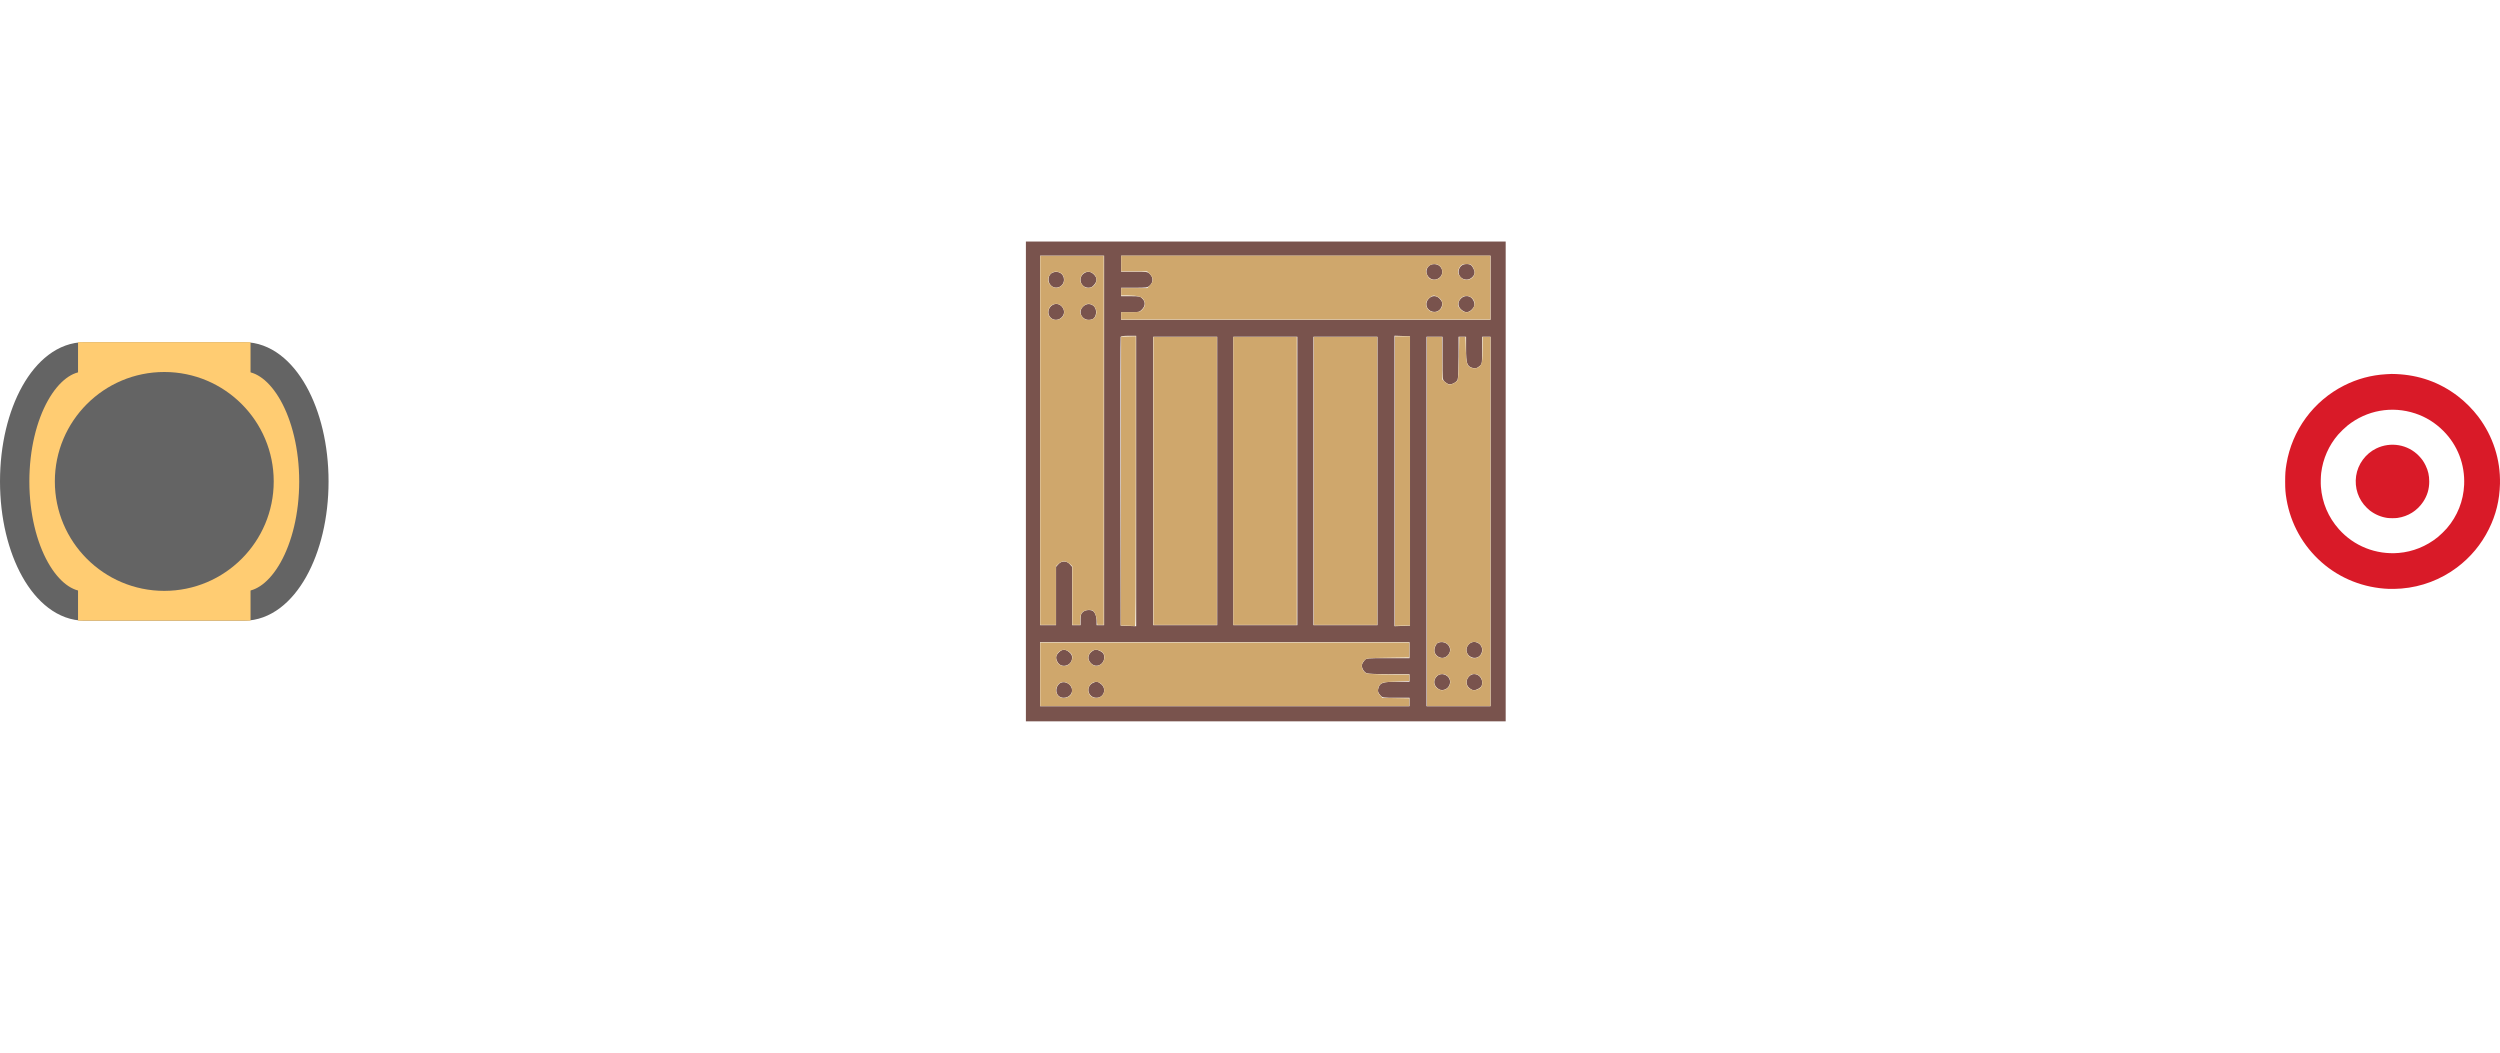
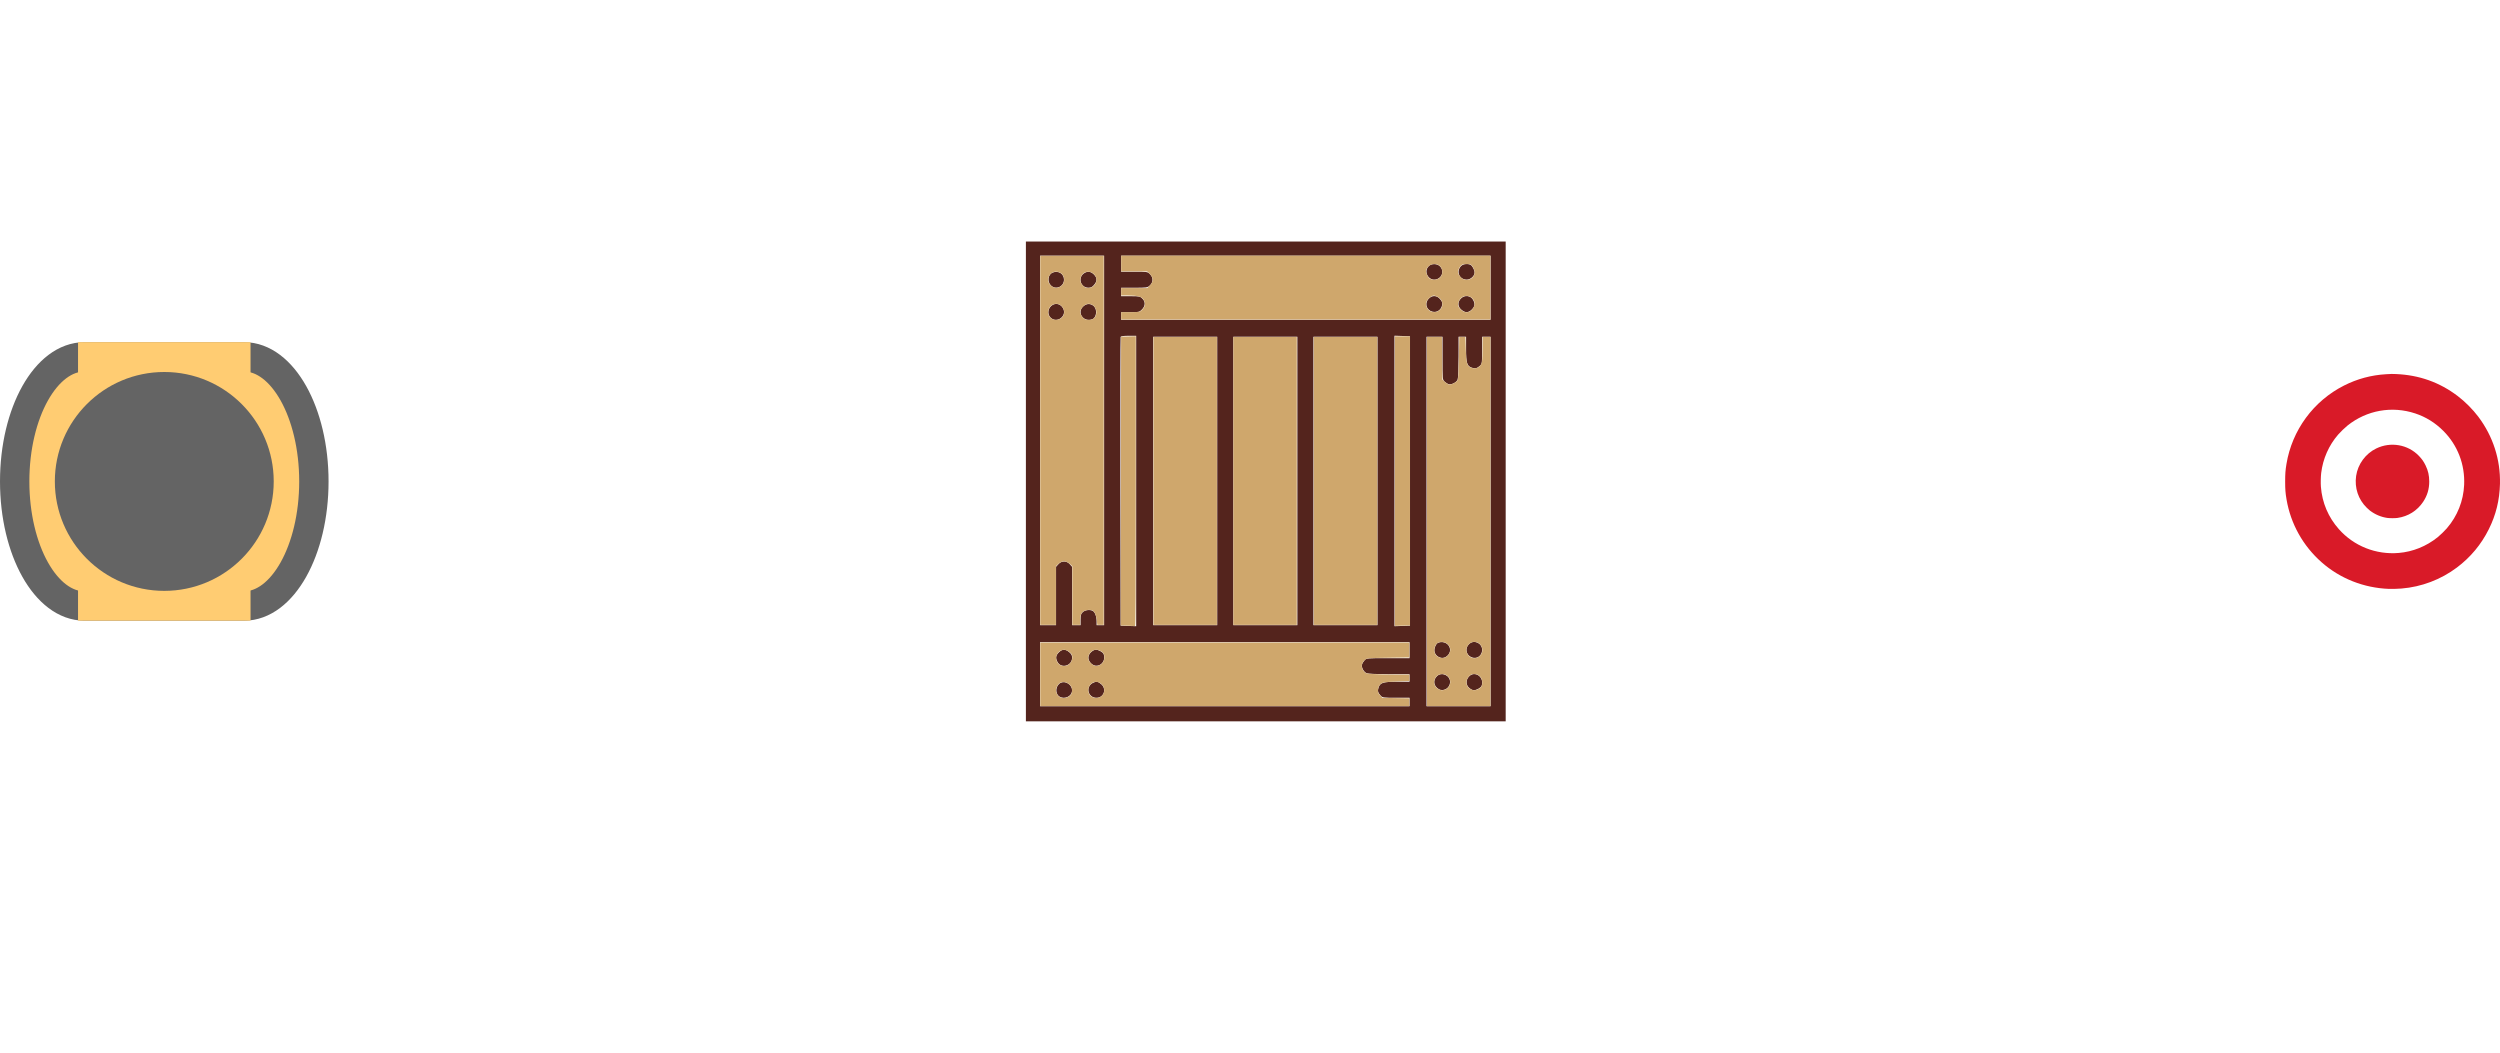
<svg xmlns="http://www.w3.org/2000/svg" xmlns:xlink="http://www.w3.org/1999/xlink" width="340.616mm" height="143.431mm" viewBox="0 0 1206.906 508.22" id="svg2" version="1.1">
  <defs id="defs4">
    <linearGradient id="linearGradient8324">
      <stop style="stop-color:#195eaf;stop-opacity:1;" offset="0" id="stop8326" />
      <stop style="stop-color:#195eaf;stop-opacity:0;" offset="1" id="stop8328" />
    </linearGradient>
    <linearGradient xlink:href="#linearGradient8324" id="linearGradient8330" x1="84.873" y1="592.25" x2="1402.669" y2="592.25" gradientUnits="userSpaceOnUse" gradientTransform="translate(-4.04061,-539.1169)" />
    <linearGradient xlink:href="#linearGradient8324" id="linearGradient18275" gradientUnits="userSpaceOnUse" x1="84.873" y1="592.25" x2="1402.669" y2="592.25" gradientTransform="translate(14.14214,577.8072)" />
  </defs>
  <g id="layer1" transform="translate(-39.73702,-222.8384)">
+     <g transform="translate(-2.9345625e-6,1.1993413e-5)" id="g8126">
+       <g id="g8130-3" transform="matrix(0.02363536,0,0,-0.02363536,532.6364,457.3824)" style="fill:#54241d;fill-opacity:1">
+         <path id="path8132-6" d="m 100,90 0,-4900 4900,0 4900,0 0,4900 0,4900 -4900,0 -4900,0 0,-4900 z m 1598,837.5 0,-3773.7 -77,0 -77,0 0,86.6 c 0,98.2 -38.5,190.6 -86.6,209.9 -65.5,25 -152.1,11.5 -196.4,-30.8 -36.6,-34.6 -44.3,-61.6 -44.3,-154 l 0,-111.7 -86.6,0 -86.6,0 0,594.9 0,596.9 -46.2,52 c -63.5,75.1 -171.4,75.1 -234.9,0 l -46.2,-52 0,-596.9 0,-594.9 -163.7,0 -163.7,0 0,3773.7 0,3773.7 654.6,0 654.6,0 0,-3773.7 z m 7893.9,3119.1 0,-654.6 -3773.6,0 -3773.7,0 0,77 0,77 184.8,0 c 177.1,0 186.8,1.9 240.7,55.8 71.2,73.2 75.1,157.9 7.7,223.3 -42.4,44.3 -59.7,48.1 -240.7,48.1 l -192.5,0 0,86.6 0,86.6 267.6,0 c 252.2,0 271.5,1.9 317.7,44.3 73.2,65.5 75.1,163.7 1.9,234.9 -44.3,46.2 -55.8,48.1 -317.7,48.1 l -269.5,0 0,163.7 0,163.7 3773.7,0 3773.7,0 0,-654.5 z m -7239.2,-3947 0,-2967 -157.9,5.8 -159.8,5.8 -5.8,2936.2 c -1.9,1615.4 0,2947.7 5.8,2961.2 5.8,15.4 57.8,23.1 163.7,23.1 l 154,0 0,-2965.1 z m 5593.1,0 0,-2955.4 -157.9,-5.8 -159.8,-5.8 0,2967 0,2967 159.8,-5.8 157.9,-5.8 0,-2955.4 z m -3937.4,0 0,-2945.8 -654.6,0 -654.6,0 0,2945.8 0,2945.8 654.6,0 654.6,0 0,-2945.8 z m 1636.6,0 0,-2945.8 -654.6,0 -654.6,0 0,2945.8 0,2945.8 654.6,0 654.6,0 0,-2945.8 z m 1636.5,0 0,-2945.8 -654.6,0 -654.6,0 0,2945.8 0,2945.8 654.6,0 654.6,0 0,-2945.8 z M 8610,2606.4 c 0,-431.3 0,-440.9 44.3,-479.4 23.1,-21.2 57.8,-44.3 77,-50.1 53.9,-19.3 165.6,36.6 186.8,92.4 11.5,28.9 19.2,236.8 19.2,464 l 0,412 77,0 77,0 0,-250.3 c 0,-284.9 19.2,-348.5 115.5,-381.2 67.4,-25 107.8,-15.4 169.4,40.4 40.4,36.6 42.4,53.9 42.4,315.8 l 0,275.3 86.6,0 86.6,0 0,-3773.6 0,-3773.7 -654.6,0 -654.6,0 0,3773.7 0,3773.7 163.7,0 163.7,0 0,-439 z m -673.8,-5962.8 0,-163.6 -439,0 c -431.3,0 -440.9,0 -479.4,-42.4 -21.2,-25 -46.2,-63.5 -52,-86.6 -17.3,-57.8 36.6,-155.9 96.3,-179.1 27,-11.5 234.9,-19.2 462.1,-19.2 l 412,0 0,-77 0,-77 -250.3,0 c -285,0 -348.5,-19.2 -381.2,-115.5 -25,-67.4 -15.4,-107.8 40.4,-167.5 36.6,-42.4 53.9,-44.3 315.8,-44.3 l 275.3,0 0,-86.6 0,-86.6 -3773.7,0 -3773.7,0 0,654.6 0,654.6 3773.7,0 3773.7,0 0,-163.8 z" style="fill:#54241d;fill-opacity:1" />
+         <path id="path8134-7" d="m 644.9,4354.6 c -92.4,-36.6 -111.7,-182.9 -34.7,-259.9 98.2,-100.1 267.6,-27 267.6,115.5 0,121.3 -113.6,192.6 -232.9,144.4 z" style="fill:#54241d;fill-opacity:1" />
+         <path id="path8136-5" d="m 1303.3,4350.8 c -150.2,-80.9 -94.3,-304.2 75.1,-304.2 50.1,0 77,13.5 115.5,59.7 65.5,77 63.5,142.5 -5.8,211.8 -59.6,57.7 -119.3,69.3 -184.8,32.7 z" style="fill:#54241d;fill-opacity:1" />
+         <path id="path8138-3" d="m 648.7,3696.2 c -98.2,-52 -119.4,-188.7 -42.4,-261.8 129,-121.3 335,32.7 254.2,188.7 -44.3,84.6 -134.8,115.4 -211.8,73.1 z" style="fill:#54241d;fill-opacity:1" />
+         <path id="path8140-5" d="m 1278.3,3671.1 c -148.3,-125.2 -5.8,-336.9 179.1,-267.6 84.7,32.7 104,198.3 30.8,265.7 -63.6,57.8 -142.5,57.8 -209.9,1.9 z" style="fill:#54241d;fill-opacity:1" />
+         <path id="path8142-6" d="m 8325.1,4483.6 c -121.3,-129 32.7,-335 188.7,-254.1 154,78.9 100.1,298.4 -73.2,298.4 -52,0 -86.6,-13.5 -115.5,-44.3 z" style="fill:#54241d;fill-opacity:1" />
+         <path id="path8144-2" d="m 8977.8,4477.9 c -90.5,-113.6 -17.3,-265.7 127.1,-265.7 77,0 159.8,75.1 159.8,144.4 0,53.9 -50,144.4 -86.6,159.8 -75.2,28.8 -159.9,11.5 -200.3,-38.5 z" style="fill:#54241d;fill-opacity:1" />
+         <path id="path8146-9" d="m 8330.8,3825.2 c -78.9,-77 -63.5,-202.2 32.7,-252.2 104,-53.9 213.7,1.9 238.7,119.4 7.7,46.2 0,71.2 -40.4,119.4 -65.4,78.8 -161.7,84.6 -231,13.4 z" style="fill:#54241d;fill-opacity:1" />
+         <path id="path8148-1" d="m 8985.5,3825.2 c -71.2,-69.3 -65.5,-165.6 11.5,-229.1 77,-65.5 142.5,-63.5 211.8,5.8 61.6,63.5 69.3,111.7 27,192.5 -48.2,94.3 -173.3,109.7 -250.3,30.8 z" style="fill:#54241d;fill-opacity:1" />
+         <path id="path8150-2" d="m 8517.6,-3206.2 c -42.4,-17.3 -84.7,-121.3 -71.2,-179.1 15.4,-67.4 63.5,-111.7 136.7,-127.1 84.7,-17.3 181,67.4 181,157.9 -0.1,119.4 -127.1,196.4 -246.5,148.3 z" style="fill:#54241d;fill-opacity:1" />
+         <path id="path8152-7" d="m 9153,-3231.2 c -86.6,-80.9 -65.5,-215.6 40.4,-265.7 109.7,-53.9 225.3,23.1 225.3,146.3 0,138.6 -165.6,213.7 -265.7,119.4 z" style="fill:#54241d;fill-opacity:1" />
+         <path id="path8154-0" d="m 8498.3,-3885.8 c -88.6,-82.8 -71.2,-206 36.6,-267.6 98.2,-55.8 229.1,27 229.1,146.3 0,134.7 -167.5,211.8 -265.7,121.3 z" style="fill:#54241d;fill-opacity:1" />
+         <path id="path8156-9" d="m 9149.1,-3895.5 c -65.5,-71.2 -63.5,-173.3 7.7,-233 28.9,-25 69.3,-46.2 90.5,-46.2 53.9,0 144.4,50 159.8,86.6 65.5,175.3 -134.8,323.6 -258,192.6 z" style="fill:#54241d;fill-opacity:1" />
+         <path id="path8158-3" d="m 771.9,-3402.6 c -61.6,-63.5 -69.3,-111.7 -27,-192.5 73.2,-144.4 298.4,-82.8 298.4,82.8 0,50.1 -13.5,77 -59.7,115.5 -76.9,65.5 -142.3,63.5 -211.7,-5.8 z" style="fill:#54241d;fill-opacity:1" />
+         <path id="path8160-6" d="m 1440,-3389.1 c -77,-67.4 -82.8,-150.2 -21.2,-223.3 125.1,-148.3 336.9,-5.8 267.6,179.1 -15.4,36.6 -105.9,86.6 -159.8,86.6 -21.1,0 -59.6,-19.3 -86.6,-42.4 z" style="fill:#54241d;fill-opacity:1" />
+         <path id="path8162-0" d="m 818.1,-4020.6 c -107.8,-44.3 -130.9,-213.7 -38.5,-279.2 104,-73.2 263.8,0 263.8,123.2 0,109.8 -127.1,196.4 -225.3,156 z" style="fill:#54241d;fill-opacity:1" />
+         <path id="path8164-6" d="m 1467,-4026.4 c -154,-79 -98.2,-302.3 75.1,-302.3 150.2,0 211.8,179.1 96.3,277.3 -65.5,55.8 -100.2,61.6 -171.4,25 z" style="fill:#54241d;fill-opacity:1" />
+       </g>
+       <path id="path8189-2" d="m 580.993,375.318 0,-1.787 4.488,0 c 4.149,0 4.57,-0.082 5.566,-1.078 1.477,-1.477 1.781,-3.008 0.927,-4.661 -0.884,-1.709 -2.806,-2.297 -7.519,-2.3 l -3.462,-0.002 0,-1.787 0,-1.787 6.289,0 6.289,0 1.306,-1.306 c 1.756,-1.756 1.756,-3.674 0,-5.43 l -1.306,-1.306 -6.289,0 -6.289,0 0,-3.798 0,-3.798 89.131,0 89.131,0 0,15.414 0,15.414 -89.131,0 -89.131,0 0,-1.787 z m 153.847,-2.883 c 2.002,-1.856 1.485,-4.964 -1.043,-6.271 -1.834,-0.949 -2.475,-0.854 -4.112,0.609 -1.135,1.014 -1.437,1.636 -1.437,2.962 0,3.359 4.078,5.03 6.592,2.701 z m 15.662,-0.279 c 1.383,-1.644 1.481,-3.453 0.27,-4.993 -1.749,-2.224 -5.211,-1.904 -6.506,0.6 -0.965,1.866 -0.797,3.008 0.657,4.461 1.832,1.832 4.003,1.805 5.579,-0.069 z m -15.577,-15.359 c 0.757,-0.757 1.097,-1.593 1.097,-2.701 0,-4.479 -6.23,-5.267 -7.747,-0.98 -0.369,1.042 0.724,3.654 1.786,4.272 1.477,0.859 3.684,0.591 4.865,-0.591 z m 15.637,0 c 1.336,-1.336 1.408,-3.078 0.208,-5.046 -0.757,-1.242 -1.139,-1.452 -2.642,-1.452 -2.381,0 -3.089,0.334 -3.857,1.819 -0.933,1.804 -0.815,2.835 0.503,4.401 1.522,1.809 4.132,1.934 5.789,0.278 z" style="opacity:1;fill:#cfa76c;fill-opacity:1;stroke:none;stroke-width:15.945;stroke-linecap:butt;stroke-linejoin:round;stroke-miterlimit:4;stroke-dasharray:none;stroke-dashoffset:0;stroke-opacity:1" />
+       <path id="path8191-6" d="m 728.639,474.598 0,-89.088 3.604,0 3.604,0 0.108,10.292 0.108,10.292 1.169,1.071 c 0.643,0.589 1.531,1.162 1.973,1.273 1.115,0.28 3.687,-1.034 4.219,-2.155 0.297,-0.626 0.465,-3.643 0.603,-10.82 l 0.191,-9.953 1.482,0 1.482,0 0.173,5.765 c 0.201,6.683 0.559,8.082 2.284,8.9 1.607,0.763 3.026,0.635 4.244,-0.382 1.349,-1.126 1.563,-2.361 1.588,-9.15 l 0.019,-5.134 1.895,0 1.895,0 0,89.088 0,89.088 -15.322,0 -15.322,0 0,-89.088 z m 9.016,81.005 c 2.766,-1.312 2.995,-5.175 0.401,-6.757 -2.715,-1.655 -5.942,0.173 -5.942,3.366 0,1.423 0.622,2.438 2.011,3.286 1.207,0.736 2.142,0.763 3.53,0.105 z m 15.398,0.071 c 1.638,-0.693 2.283,-1.641 2.259,-3.318 -0.036,-2.504 -1.663,-4.15 -4.101,-4.15 -0.885,0 -1.397,0.244 -2.202,1.049 -1.97,1.97 -1.714,4.834 0.555,6.218 1.212,0.739 2.097,0.79 3.489,0.201 z M 738.489,539.464 c 1.308,-1.253 1.712,-2.832 1.099,-4.298 -0.935,-2.237 -4.197,-3.211 -6.002,-1.791 -1.643,1.292 -1.886,4.558 -0.44,5.916 1.654,1.554 3.828,1.624 5.343,0.173 z m 15.14,0.437 c 3.163,-2.128 1.676,-7.176 -2.115,-7.176 -1.144,0 -1.61,0.191 -2.534,1.038 -3.521,3.227 0.698,8.797 4.649,6.138 z" style="opacity:1;fill:#cfa76c;fill-opacity:1;stroke:none;stroke-width:15.945;stroke-linecap:butt;stroke-linejoin:round;stroke-miterlimit:4;stroke-dasharray:none;stroke-dashoffset:0;stroke-opacity:1" />
+       <path id="path8193-1" d="m 541.934,435.425 0,-89.088 15.322,0 15.322,0 0,89.088 0,89.088 -1.554,0 -1.554,0 -0.223,-2.132 c -0.245,-2.337 -1.069,-4.299 -2.019,-4.807 -0.912,-0.488 -2.782,-0.395 -4.039,0.202 -1.421,0.674 -1.983,2 -1.983,4.674 l 0,2.064 -1.895,0 -1.895,0 0,-14.157 0,-14.157 -0.869,-0.81 c -2.085,-1.944 -3.898,-2.063 -5.765,-0.377 l -1.265,1.142 0,14.179 0,14.179 -3.791,0 -3.791,0 0,-89.088 z m 9.733,-58.768 c 1.436,-0.876 2.13,-2.586 1.671,-4.119 -0.732,-2.442 -2.987,-3.628 -5.168,-2.717 -1.322,0.552 -2.084,1.585 -2.342,3.172 -0.526,3.242 2.952,5.424 5.839,3.664 z m 15.948,0.004 c 2.408,-1.894 1.6,-6.097 -1.342,-6.978 -1.036,-0.31 -1.395,-0.277 -2.427,0.229 -1.408,0.69 -2.641,2.369 -2.641,3.595 0,1.06 1.18,2.86 2.221,3.387 1.212,0.613 3.259,0.499 4.19,-0.233 z m -15.856,-15.566 c 2.656,-1.787 2.151,-5.878 -0.848,-6.868 -4.375,-1.444 -7.14,4.295 -3.313,6.875 1.354,0.912 2.798,0.91 4.16,-0.006 z m 15.569,0.063 c 1.689,-1.329 2.218,-3.396 1.273,-4.978 -1.836,-3.076 -5.912,-2.813 -7.051,0.456 -0.572,1.64 -0.276,2.788 1.063,4.127 0.882,0.882 1.288,1.055 2.466,1.055 0.952,0 1.683,-0.214 2.249,-0.66 z" style="opacity:1;fill:#cfa76c;fill-opacity:1;stroke:none;stroke-width:15.945;stroke-linecap:butt;stroke-linejoin:round;stroke-miterlimit:4;stroke-dasharray:none;stroke-dashoffset:0;stroke-opacity:1" />
+       <path id="path8195-8" d="m 584.029,524.908 -3.239,-0.102 0.08,-69.727 0.08,-69.727 3.554,-0.089 3.554,-0.089 0,69.985 c 0,55.813 -0.08,69.972 -0.395,69.919 -0.217,-0.037 -1.852,-0.113 -3.634,-0.169 z" style="opacity:1;fill:#cfa76c;fill-opacity:1;stroke:none;stroke-width:15.945;stroke-linecap:butt;stroke-linejoin:round;stroke-miterlimit:4;stroke-dasharray:none;stroke-dashoffset:0;stroke-opacity:1" />
+       <path id="path8197-7" d="m 596.587,455.011 0,-69.501 15.322,0 15.322,0 0,69.501 0,69.501 -15.322,0 -15.322,0 0,-69.501 z" style="opacity:1;fill:#cfa76c;fill-opacity:1;stroke:none;stroke-width:15.945;stroke-linecap:butt;stroke-linejoin:round;stroke-miterlimit:4;stroke-dasharray:none;stroke-dashoffset:0;stroke-opacity:1" />
+       <path id="path8199-9" d="m 635.128,455.011 0,-69.501 15.322,0 15.322,0 0,69.501 0,69.501 -15.322,0 -15.322,0 0,-69.501 z" style="opacity:1;fill:#cfa76c;fill-opacity:1;stroke:none;stroke-width:15.945;stroke-linecap:butt;stroke-linejoin:round;stroke-miterlimit:4;stroke-dasharray:none;stroke-dashoffset:0;stroke-opacity:1" />
+       <path id="path8201-2" d="m 673.986,455.011 0,-69.501 15.322,0 15.322,0 0,69.501 0,69.501 -15.322,0 -15.322,0 0,-69.501 z" style="opacity:1;fill:#cfa76c;fill-opacity:1;stroke:none;stroke-width:15.945;stroke-linecap:butt;stroke-linejoin:round;stroke-miterlimit:4;stroke-dasharray:none;stroke-dashoffset:0;stroke-opacity:1" />
+       <path id="path8203-0" d="m 713.159,455.09 6.1e-4,-69.896 3.633,0 3.633,0 0,69.798 0,69.798 -3.634,0.098 -3.634,0.098 6.3e-4,-69.896 z" style="opacity:1;fill:#cfa76c;fill-opacity:1;stroke:none;stroke-width:15.945;stroke-linecap:butt;stroke-linejoin:round;stroke-miterlimit:4;stroke-dasharray:none;stroke-dashoffset:0;stroke-opacity:1" />
+       <path id="path8205-2" d="m 541.934,548.364 0,-15.322 89.088,0 89.088,0 0,3.589 0,3.589 -10.127,0.154 c -9.513,0.145 -10.179,0.192 -10.978,0.788 -2.154,1.605 -2.44,3.928 -0.722,5.851 0.855,0.957 0.998,0.998 4.327,1.23 1.893,0.132 6.605,0.249 10.472,0.26 l 7.029,0.02 0,1.531 0,1.531 -5.607,0.217 c -3.084,0.12 -6.114,0.353 -6.734,0.519 -1.647,0.441 -2.571,1.58 -2.739,3.379 -0.128,1.369 -0.038,1.63 0.957,2.775 l 1.098,1.264 6.512,0.111 6.512,0.111 0,1.863 0,1.863 -89.088,0 -89.088,0 0,-15.322 z m 13.042,11.101 c 1.643,-0.695 2.28,-1.638 2.28,-3.373 0,-1.249 -0.164,-1.697 -0.906,-2.471 -2.321,-2.422 -5.378,-1.95 -6.497,1.004 -0.462,1.218 -0.423,1.992 0.159,3.22 0.843,1.776 2.962,2.468 4.963,1.621 z m 16.727,-0.76 c 1.832,-1.832 1.369,-4.779 -0.969,-6.154 -3.469,-2.042 -7.177,2.25 -4.92,5.695 1.203,1.836 4.273,2.075 5.889,0.459 z m -16.471,-14.778 c 1.889,-0.977 2.799,-3.86 1.708,-5.417 -0.691,-0.987 -2.465,-1.992 -3.513,-1.991 -2.209,0.002 -4.19,2.363 -3.787,4.512 0.521,2.778 3.168,4.148 5.592,2.895 z m 15.295,0.034 c 1.378,-0.576 2.363,-2.167 2.365,-3.819 10e-4,-1.542 -0.57,-2.426 -2.01,-3.109 -1.764,-0.837 -3.147,-0.673 -4.416,0.524 -2.062,1.945 -1.765,4.469 0.725,6.147 1.233,0.831 1.848,0.878 3.336,0.257 z" style="opacity:1;fill:#cfa76c;fill-opacity:1;stroke:none;stroke-width:15.945;stroke-linecap:butt;stroke-linejoin:round;stroke-miterlimit:4;stroke-dasharray:none;stroke-dashoffset:0;stroke-opacity:1" />
+     </g>
    <path style="fill:none;fill-rule:evenodd;stroke:url(#linearGradient18275);stroke-width:21.26;stroke-linecap:round;stroke-linejoin:miter;stroke-miterlimit:4;stroke-dasharray:42.52, 42.52;stroke-dashoffset:0;stroke-opacity:1" d="m 132.451,1036.192 c 0,0 -83.838,1.653 66,0 149.838,-1.653 160.127,206 456.857,206 296.73,0 406.857,-208.571 508.286,-208.571" id="path8283" />
-     <g id="g8250" transform="matrix(1.264757,0,0,1.264757,-111.9364,-146.0837)">
-       <g transform="matrix(0.9890888,0,0,0.9890888,71.5238,84.11912)" id="g8207">
-         <g id="g8128" transform="matrix(0.1889383,0,0,0.1889383,442.9511,301.1871)" style="fill:#54241d;fill-opacity:0.784">
-           <g id="g8130" transform="matrix(0.1,0,0,-0.1,0,509)" style="fill:#54241d;fill-opacity:0.784">
-             <path id="path8132" d="m 100,90 0,-4900 4900,0 4900,0 0,4900 0,4900 -4900,0 -4900,0 0,-4900 z m 1598,837.5 0,-3773.7 -77,0 -77,0 0,86.6 c 0,98.2 -38.5,190.6 -86.6,209.9 -65.5,25 -152.1,11.5 -196.4,-30.8 -36.6,-34.6 -44.3,-61.6 -44.3,-154 l 0,-111.7 -86.6,0 -86.6,0 0,594.9 0,596.9 -46.2,52 c -63.5,75.1 -171.4,75.1 -234.9,0 l -46.2,-52 0,-596.9 0,-594.9 -163.7,0 -163.7,0 0,3773.7 0,3773.7 654.6,0 654.6,0 0,-3773.7 z m 7893.9,3119.1 0,-654.6 -3773.6,0 -3773.7,0 0,77 0,77 184.8,0 c 177.1,0 186.8,1.9 240.7,55.8 71.2,73.2 75.1,157.9 7.7,223.3 -42.4,44.3 -59.7,48.1 -240.7,48.1 l -192.5,0 0,86.6 0,86.6 267.6,0 c 252.2,0 271.5,1.9 317.7,44.3 73.2,65.5 75.1,163.7 1.9,234.9 -44.3,46.2 -55.8,48.1 -317.7,48.1 l -269.5,0 0,163.7 0,163.7 3773.7,0 3773.7,0 0,-654.5 z m -7239.2,-3947 0,-2967 -157.9,5.8 -159.8,5.8 -5.8,2936.2 c -1.9,1615.4 0,2947.7 5.8,2961.2 5.8,15.4 57.8,23.1 163.7,23.1 l 154,0 0,-2965.1 z m 5593.1,0 0,-2955.4 -157.9,-5.8 -159.8,-5.8 0,2967 0,2967 159.8,-5.8 157.9,-5.8 0,-2955.4 z m -3937.4,0 0,-2945.8 -654.6,0 -654.6,0 0,2945.8 0,2945.8 654.6,0 654.6,0 0,-2945.8 z m 1636.6,0 0,-2945.8 -654.6,0 -654.6,0 0,2945.8 0,2945.8 654.6,0 654.6,0 0,-2945.8 z m 1636.5,0 0,-2945.8 -654.6,0 -654.6,0 0,2945.8 0,2945.8 654.6,0 654.6,0 0,-2945.8 z M 8610,2606.4 c 0,-431.3 0,-440.9 44.3,-479.4 23.1,-21.2 57.8,-44.3 77,-50.1 53.9,-19.3 165.6,36.6 186.8,92.4 11.5,28.9 19.2,236.8 19.2,464 l 0,412 77,0 77,0 0,-250.3 c 0,-284.9 19.2,-348.5 115.5,-381.2 67.4,-25 107.8,-15.4 169.4,40.4 40.4,36.6 42.4,53.9 42.4,315.8 l 0,275.3 86.6,0 86.6,0 0,-3773.6 0,-3773.7 -654.6,0 -654.6,0 0,3773.7 0,3773.7 163.7,0 163.7,0 0,-439 z m -673.8,-5962.8 0,-163.6 -439,0 c -431.3,0 -440.9,0 -479.4,-42.4 -21.2,-25 -46.2,-63.5 -52,-86.6 -17.3,-57.8 36.6,-155.9 96.3,-179.1 27,-11.5 234.9,-19.2 462.1,-19.2 l 412,0 0,-77 0,-77 -250.3,0 c -285,0 -348.5,-19.2 -381.2,-115.5 -25,-67.4 -15.4,-107.8 40.4,-167.5 36.6,-42.4 53.9,-44.3 315.8,-44.3 l 275.3,0 0,-86.6 0,-86.6 -3773.7,0 -3773.7,0 0,654.6 0,654.6 3773.7,0 3773.7,0 0,-163.8 z" style="fill:#54241d;fill-opacity:0.784" />
-             <path id="path8134" d="m 644.9,4354.6 c -92.4,-36.6 -111.7,-182.9 -34.7,-259.9 98.2,-100.1 267.6,-27 267.6,115.5 0,121.3 -113.6,192.6 -232.9,144.4 z" style="fill:#54241d;fill-opacity:0.784" />
-             <path id="path8136" d="m 1303.3,4350.8 c -150.2,-80.9 -94.3,-304.2 75.1,-304.2 50.1,0 77,13.5 115.5,59.7 65.5,77 63.5,142.5 -5.8,211.8 -59.6,57.7 -119.3,69.3 -184.8,32.7 z" style="fill:#54241d;fill-opacity:0.784" />
-             <path id="path8138" d="m 648.7,3696.2 c -98.2,-52 -119.4,-188.7 -42.4,-261.8 129,-121.3 335,32.7 254.2,188.7 -44.3,84.6 -134.8,115.4 -211.8,73.1 z" style="fill:#54241d;fill-opacity:0.784" />
-             <path id="path8140" d="m 1278.3,3671.1 c -148.3,-125.2 -5.8,-336.9 179.1,-267.6 84.7,32.7 104,198.3 30.8,265.7 -63.6,57.8 -142.5,57.8 -209.9,1.9 z" style="fill:#54241d;fill-opacity:0.784" />
-             <path id="path8142" d="m 8325.1,4483.6 c -121.3,-129 32.7,-335 188.7,-254.1 154,78.9 100.1,298.4 -73.2,298.4 -52,0 -86.6,-13.5 -115.5,-44.3 z" style="fill:#54241d;fill-opacity:0.784" />
-             <path id="path8144" d="m 8977.8,4477.9 c -90.5,-113.6 -17.3,-265.7 127.1,-265.7 77,0 159.8,75.1 159.8,144.4 0,53.9 -50,144.4 -86.6,159.8 -75.2,28.8 -159.9,11.5 -200.3,-38.5 z" style="fill:#54241d;fill-opacity:0.784" />
-             <path id="path8146" d="m 8330.8,3825.2 c -78.9,-77 -63.5,-202.2 32.7,-252.2 104,-53.9 213.7,1.9 238.7,119.4 7.7,46.2 0,71.2 -40.4,119.4 -65.4,78.8 -161.7,84.6 -231,13.4 z" style="fill:#54241d;fill-opacity:0.784" />
-             <path id="path8148" d="m 8985.5,3825.2 c -71.2,-69.3 -65.5,-165.6 11.5,-229.1 77,-65.5 142.5,-63.5 211.8,5.8 61.6,63.5 69.3,111.7 27,192.5 -48.2,94.3 -173.3,109.7 -250.3,30.8 z" style="fill:#54241d;fill-opacity:0.784" />
-             <path id="path8150" d="m 8517.6,-3206.2 c -42.4,-17.3 -84.7,-121.3 -71.2,-179.1 15.4,-67.4 63.5,-111.7 136.7,-127.1 84.7,-17.3 181,67.4 181,157.9 -0.1,119.4 -127.1,196.4 -246.5,148.3 z" style="fill:#54241d;fill-opacity:0.784" />
-             <path id="path8152" d="m 9153,-3231.2 c -86.6,-80.9 -65.5,-215.6 40.4,-265.7 109.7,-53.9 225.3,23.1 225.3,146.3 0,138.6 -165.6,213.7 -265.7,119.4 z" style="fill:#54241d;fill-opacity:0.784" />
-             <path id="path8154" d="m 8498.3,-3885.8 c -88.6,-82.8 -71.2,-206 36.6,-267.6 98.2,-55.8 229.1,27 229.1,146.3 0,134.7 -167.5,211.8 -265.7,121.3 z" style="fill:#54241d;fill-opacity:0.784" />
-             <path id="path8156" d="m 9149.1,-3895.5 c -65.5,-71.2 -63.5,-173.3 7.7,-233 28.9,-25 69.3,-46.2 90.5,-46.2 53.9,0 144.4,50 159.8,86.6 65.5,175.3 -134.8,323.6 -258,192.6 z" style="fill:#54241d;fill-opacity:0.784" />
-             <path id="path8158" d="m 771.9,-3402.6 c -61.6,-63.5 -69.3,-111.7 -27,-192.5 73.2,-144.4 298.4,-82.8 298.4,82.8 0,50.1 -13.5,77 -59.7,115.5 -76.9,65.5 -142.3,63.5 -211.7,-5.8 z" style="fill:#54241d;fill-opacity:0.784" />
-             <path id="path8160" d="m 1440,-3389.1 c -77,-67.4 -82.8,-150.2 -21.2,-223.3 125.1,-148.3 336.9,-5.8 267.6,179.1 -15.4,36.6 -105.9,86.6 -159.8,86.6 -21.1,0 -59.6,-19.3 -86.6,-42.4 z" style="fill:#54241d;fill-opacity:0.784" />
-             <path id="path8162" d="m 818.1,-4020.6 c -107.8,-44.3 -130.9,-213.7 -38.5,-279.2 104,-73.2 263.8,0 263.8,123.2 0,109.8 -127.1,196.4 -225.3,156 z" style="fill:#54241d;fill-opacity:0.784" />
-             <path id="path8164" d="m 1467,-4026.4 c -154,-79 -98.2,-302.3 75.1,-302.3 150.2,0 211.8,179.1 96.3,277.3 -65.5,55.8 -100.2,61.6 -171.4,25 z" style="fill:#54241d;fill-opacity:0.784" />
-           </g>
-         </g>
-         <path style="opacity:1;fill:#cfa76c;fill-opacity:1;stroke:none;stroke-width:15.945;stroke-linecap:butt;stroke-linejoin:round;stroke-miterlimit:4;stroke-dasharray:none;stroke-dashoffset:0;stroke-opacity:1" d="m 481.606,331.756 0,-1.429 3.588,0 c 3.317,0 3.653,-0.065 4.45,-0.862 1.181,-1.181 1.424,-2.405 0.741,-3.726 -0.706,-1.366 -2.243,-1.836 -6.011,-1.839 l -2.768,-0.002 0,-1.429 0,-1.429 5.027,0 5.027,0 1.044,-1.044 c 1.404,-1.404 1.404,-2.937 0,-4.341 l -1.044,-1.044 -5.027,0 -5.027,0 0,-3.036 0,-3.036 71.25,0 71.25,0 0,12.321 0,12.321 -71.25,0 -71.25,0 0,-1.429 z M 604.59,329.451 c 1.601,-1.483 1.187,-3.968 -0.834,-5.013 -1.466,-0.758 -1.979,-0.682 -3.287,0.487 -0.907,0.811 -1.148,1.308 -1.148,2.368 0,2.685 3.26,4.021 5.269,2.159 z m 12.52,-0.223 c 1.106,-1.314 1.184,-2.761 0.216,-3.991 -1.398,-1.778 -4.166,-1.522 -5.201,0.48 -0.771,1.492 -0.637,2.404 0.525,3.566 1.464,1.464 3.2,1.443 4.46,-0.055 z m -12.452,-12.278 c 0.605,-0.605 0.877,-1.274 0.877,-2.159 0,-3.58 -4.981,-4.21 -6.193,-0.784 -0.295,0.833 0.579,2.921 1.428,3.415 1.181,0.686 2.945,0.472 3.889,-0.472 z m 12.5,0 c 1.068,-1.068 1.126,-2.461 0.166,-4.034 -0.605,-0.993 -0.911,-1.161 -2.112,-1.161 -1.903,0 -2.47,0.267 -3.083,1.454 -0.746,1.442 -0.652,2.266 0.402,3.518 1.217,1.446 3.303,1.546 4.627,0.222 z" id="path8189" />
-         <path style="opacity:1;fill:#cfa76c;fill-opacity:1;stroke:none;stroke-width:15.945;stroke-linecap:butt;stroke-linejoin:round;stroke-miterlimit:4;stroke-dasharray:none;stroke-dashoffset:0;stroke-opacity:1" d="m 599.633,411.119 0,-71.216 2.881,0 2.881,0 0.087,8.227 0.087,8.227 0.935,0.856 c 0.514,0.471 1.224,0.929 1.578,1.018 0.891,0.224 2.947,-0.827 3.373,-1.723 0.237,-0.5 0.372,-2.912 0.482,-8.649 l 0.153,-7.956 1.185,0 1.185,0 0.138,4.609 c 0.16,5.342 0.447,6.461 1.826,7.115 1.285,0.61 2.419,0.507 3.393,-0.306 1.078,-0.9 1.249,-1.887 1.269,-7.314 l 0.015,-4.104 1.515,0 1.515,0 0,71.216 0,71.216 -12.248,0 -12.248,0 0,-71.216 z m 7.208,64.754 c 2.211,-1.049 2.394,-4.137 0.321,-5.401 -2.17,-1.323 -4.75,0.138 -4.75,2.691 0,1.137 0.497,1.949 1.608,2.626 0.964,0.588 1.712,0.61 2.822,0.084 z m 12.309,0.057 c 1.309,-0.554 1.825,-1.312 1.806,-2.652 -0.029,-2.002 -1.329,-3.317 -3.279,-3.317 -0.707,0 -1.117,0.195 -1.76,0.839 -1.575,1.575 -1.37,3.864 0.444,4.97 0.969,0.591 1.676,0.632 2.789,0.16 z m -11.643,-12.957 c 1.046,-1.002 1.368,-2.264 0.879,-3.436 -0.747,-1.788 -3.355,-2.567 -4.798,-1.432 -1.313,1.033 -1.508,3.643 -0.352,4.729 1.322,1.242 3.06,1.299 4.271,0.139 z m 12.103,0.35 c 2.528,-1.701 1.339,-5.736 -1.69,-5.736 -0.915,0 -1.287,0.152 -2.026,0.829 -2.815,2.579 0.558,7.032 3.716,4.907 z" id="path8191" />
-         <path style="opacity:1;fill:#cfa76c;fill-opacity:1;stroke:none;stroke-width:15.945;stroke-linecap:butt;stroke-linejoin:round;stroke-miterlimit:4;stroke-dasharray:none;stroke-dashoffset:0;stroke-opacity:1" d="m 450.383,379.804 0,-71.216 12.248,0 12.248,0 0,71.216 0,71.216 -1.243,0 -1.243,0 -0.178,-1.705 c -0.196,-1.868 -0.854,-3.436 -1.614,-3.843 -0.729,-0.39 -2.224,-0.315 -3.229,0.161 -1.136,0.539 -1.585,1.599 -1.585,3.736 l 0,1.65 -1.515,0 -1.515,0 0,-11.317 0,-11.317 -0.694,-0.648 c -1.666,-1.554 -3.116,-1.649 -4.608,-0.301 l -1.011,0.913 0,11.335 0,11.335 -3.03,0 -3.03,0 0,-71.216 z m 7.781,-46.979 c 1.148,-0.7 1.703,-2.068 1.336,-3.293 -0.585,-1.952 -2.388,-2.9 -4.131,-2.172 -1.057,0.442 -1.666,1.267 -1.872,2.536 -0.421,2.592 2.36,4.336 4.668,2.929 z m 12.749,0.003 c 1.925,-1.514 1.279,-4.874 -1.073,-5.578 -0.828,-0.248 -1.115,-0.221 -1.94,0.183 -1.125,0.551 -2.111,1.894 -2.111,2.874 0,0.848 0.944,2.286 1.775,2.707 0.969,0.49 2.605,0.399 3.349,-0.186 z M 458.238,320.385 c 2.123,-1.429 1.719,-4.699 -0.678,-5.49 -3.497,-1.154 -5.708,3.434 -2.648,5.495 1.082,0.729 2.237,0.728 3.326,-0.005 z m 12.446,0.05 c 1.35,-1.062 1.773,-2.714 1.018,-3.979 -1.468,-2.459 -4.726,-2.248 -5.637,0.364 -0.457,1.311 -0.221,2.229 0.85,3.299 0.705,0.705 1.03,0.844 1.971,0.844 0.761,0 1.346,-0.171 1.798,-0.527 z" id="path8193" />
-         <path style="opacity:1;fill:#cfa76c;fill-opacity:1;stroke:none;stroke-width:15.945;stroke-linecap:butt;stroke-linejoin:round;stroke-miterlimit:4;stroke-dasharray:none;stroke-dashoffset:0;stroke-opacity:1" d="m 484.033,451.336 -2.589,-0.082 0.064,-55.739 0.064,-55.739 2.841,-0.071 2.841,-0.071 0,55.945 c 0,44.616 -0.064,55.935 -0.316,55.892 -0.174,-0.029 -1.481,-0.09 -2.905,-0.135 z" id="path8195" />
-         <path style="opacity:1;fill:#cfa76c;fill-opacity:1;stroke:none;stroke-width:15.945;stroke-linecap:butt;stroke-linejoin:round;stroke-miterlimit:4;stroke-dasharray:none;stroke-dashoffset:0;stroke-opacity:1" d="m 494.072,395.461 0,-55.558 12.248,0 12.248,0 0,55.558 0,55.558 -12.248,0 -12.248,0 0,-55.558 z" id="path8197" />
-         <path style="opacity:1;fill:#cfa76c;fill-opacity:1;stroke:none;stroke-width:15.945;stroke-linecap:butt;stroke-linejoin:round;stroke-miterlimit:4;stroke-dasharray:none;stroke-dashoffset:0;stroke-opacity:1" d="m 524.882,395.461 0,-55.558 12.248,0 12.248,0 0,55.558 0,55.558 -12.248,0 -12.248,0 0,-55.558 z" id="path8199" />
-         <path style="opacity:1;fill:#cfa76c;fill-opacity:1;stroke:none;stroke-width:15.945;stroke-linecap:butt;stroke-linejoin:round;stroke-miterlimit:4;stroke-dasharray:none;stroke-dashoffset:0;stroke-opacity:1" d="m 555.944,395.461 0,-55.558 12.248,0 12.248,0 0,55.558 0,55.558 -12.248,0 -12.248,0 0,-55.558 z" id="path8201" />
-         <path style="opacity:1;fill:#cfa76c;fill-opacity:1;stroke:none;stroke-width:15.945;stroke-linecap:butt;stroke-linejoin:round;stroke-miterlimit:4;stroke-dasharray:none;stroke-dashoffset:0;stroke-opacity:1" d="m 587.259,395.524 4.9e-4,-55.874 2.904,0 2.904,0 0,55.796 0,55.796 -2.905,0.078 -2.905,0.078 5e-4,-55.874 z" id="path8203" />
-         <path style="opacity:1;fill:#cfa76c;fill-opacity:1;stroke:none;stroke-width:15.945;stroke-linecap:butt;stroke-linejoin:round;stroke-miterlimit:4;stroke-dasharray:none;stroke-dashoffset:0;stroke-opacity:1" d="m 450.383,470.086 0,-12.248 71.216,0 71.216,0 0,2.869 0,2.869 -8.096,0.123 c -7.605,0.116 -8.137,0.154 -8.776,0.63 -1.722,1.283 -1.951,3.14 -0.577,4.677 0.684,0.765 0.798,0.798 3.459,0.983 1.514,0.105 5.28,0.199 8.371,0.208 l 5.619,0.016 0,1.224 0,1.224 -4.483,0.174 c -2.465,0.096 -4.888,0.282 -5.383,0.415 -1.317,0.353 -2.055,1.263 -2.19,2.701 -0.103,1.094 -0.03,1.303 0.765,2.218 l 0.878,1.01 5.206,0.089 5.206,0.089 0,1.489 0,1.489 -71.216,0 -71.216,0 0,-12.248 z m 10.425,8.874 c 1.313,-0.556 1.823,-1.31 1.823,-2.696 0,-0.998 -0.131,-1.357 -0.724,-1.975 -1.855,-1.936 -4.299,-1.559 -5.194,0.802 -0.369,0.974 -0.338,1.593 0.127,2.574 0.674,1.42 2.367,1.973 3.968,1.295 z m 13.372,-0.608 c 1.465,-1.465 1.094,-3.82 -0.774,-4.92 -2.773,-1.632 -5.738,1.799 -3.933,4.553 0.962,1.468 3.416,1.659 4.707,0.367 z m -13.167,-11.814 c 1.51,-0.781 2.237,-3.086 1.365,-4.33 -0.553,-0.789 -1.97,-1.592 -2.808,-1.591 -1.766,0.002 -3.35,1.889 -3.027,3.607 0.417,2.22 2.533,3.316 4.47,2.314 z m 12.227,0.027 c 1.101,-0.46 1.889,-1.733 1.891,-3.053 0.001,-1.233 -0.455,-1.939 -1.607,-2.486 -1.41,-0.669 -2.515,-0.538 -3.53,0.419 -1.649,1.555 -1.411,3.573 0.58,4.914 0.986,0.664 1.477,0.702 2.666,0.205 z" id="path8205" />
-       </g>
-     </g>
    <g id="g8105" transform="translate(-159.6041,209.1765)">
      <path id="rect8068" d="m 317.168,306.224 a 33.704,60.145 0 0 0 33.704,-60.145 33.704,60.145 0 0 0 -33.704,-60.145 l -77.037,0 a 33.704,60.145 0 0 0 -33.704,60.145 33.704,60.145 0 0 0 33.704,60.145 l 77.037,0 z" style="opacity:1;fill:#ffcc72;fill-opacity:1;stroke:#646464;stroke-width:14.173;stroke-linecap:round;stroke-linejoin:round;stroke-miterlimit:4;stroke-dasharray:none;stroke-dashoffset:0;stroke-opacity:1" />
      <path id="path8101" d="m 237.011,305.338 c 83.278,0 83.278,0 83.278,0" style="fill:none;fill-rule:evenodd;stroke:#ffcc72;stroke-width:15.945;stroke-linecap:butt;stroke-linejoin:miter;stroke-miterlimit:4;stroke-dasharray:none;stroke-opacity:1" />
      <path style="fill:none;fill-rule:evenodd;stroke:#ffcc72;stroke-width:15.945;stroke-linecap:butt;stroke-linejoin:miter;stroke-miterlimit:4;stroke-dasharray:none;stroke-opacity:1" d="m 237.011,186.819 c 83.278,0 83.278,0 83.278,0" id="path8103" />
      <circle r="52.831" cy="246.079" cx="278.65" id="path8079" style="opacity:1;fill:#646464;fill-opacity:1;stroke:none;stroke-width:7.087;stroke-linecap:round;stroke-linejoin:round;stroke-miterlimit:4;stroke-dasharray:none;stroke-dashoffset:0;stroke-opacity:1" />
    </g>
    <path style="fill:#d91a28;fill-opacity:1" d="m 1193.096,507.134 c -12.179,-0.446 -23.642,-4.971 -32.589,-12.865 -8.984,-7.927 -14.912,-18.547 -16.913,-30.299 -0.537,-3.152 -0.669,-4.869 -0.669,-8.673 0,-3.712 0.124,-5.388 0.624,-8.431 2.682,-16.336 13.037,-30.449 27.817,-37.912 6.389,-3.226 13.123,-5.037 20.289,-5.457 2.68,-0.157 2.879,-0.161 4.734,-0.082 11.242,0.476 21.044,3.959 29.802,10.589 3.55,2.687 7.29,6.441 9.99,10.026 7.081,9.402 10.726,20.685 10.449,32.349 -0.188,7.915 -1.933,15.02 -5.393,21.957 -3.672,7.362 -8.799,13.52 -15.362,18.454 -7.766,5.838 -17.1,9.383 -26.781,10.172 -1.615,0.131 -4.703,0.221 -5.996,0.173 z m 4.644,-17.351 c 6.832,-0.575 13.339,-3.201 18.819,-7.596 1.153,-0.925 3.36,-3.065 4.394,-4.262 5.119,-5.924 8.028,-13.219 8.38,-21.017 0.444,-9.836 -3.145,-19.146 -10.042,-26.051 -3.92,-3.925 -8.426,-6.725 -13.563,-8.428 -11.267,-3.736 -23.429,-1.56 -32.695,5.848 -1.272,1.017 -3.44,3.11 -4.543,4.385 -4.493,5.194 -7.346,11.664 -8.171,18.53 -0.207,1.725 -0.274,4.907 -0.14,6.642 0.598,7.703 3.555,14.677 8.671,20.454 7.236,8.17 17.911,12.417 28.89,11.493 z m -5.455,-16.904 c -2.986,-0.408 -5.953,-1.657 -8.431,-3.548 -0.297,-0.227 -0.981,-0.84 -1.519,-1.363 -4.095,-3.977 -5.987,-9.624 -5.149,-15.369 0.827,-5.67 4.566,-10.766 9.734,-13.266 6.958,-3.366 15.253,-1.923 20.563,3.577 1.458,1.51 2.347,2.78 3.244,4.632 1.233,2.544 1.752,4.834 1.755,7.743 0.01,3.647 -0.956,6.842 -2.957,9.84 -2.847,4.267 -7.248,7.024 -12.37,7.752 -1.156,0.164 -3.675,0.165 -4.869,0.002 z" id="path8248" />
    <g id="g18240" transform="translate(81.4727,-523.5673)">
      <rect transform="matrix(0.9704607,-0.2412595,0.2412595,0.9704607,0,0)" ry="10.51" y="423.706" x="437.189" height="21.02" width="23.874" id="rect18146" style="opacity:1;fill:#d59a6d;fill-opacity:1;stroke:none;stroke-width:21.26;stroke-linecap:round;stroke-linejoin:round;stroke-miterlimit:4;stroke-dasharray:42.52, 42.52;stroke-dashoffset:0;stroke-opacity:1" />
      <rect transform="matrix(0.9704607,-0.2412595,0.2412595,0.9704607,0,0)" ry="2.255" y="386.247" x="436.272" height="41.41" width="24.912" id="rect18148" style="opacity:1;fill:#2c71ff;fill-opacity:1;stroke:none;stroke-width:21.26;stroke-linecap:round;stroke-linejoin:round;stroke-miterlimit:4;stroke-dasharray:42.52, 42.52;stroke-dashoffset:0;stroke-opacity:1" />
      <rect style="opacity:1;fill:#2c71ff;fill-opacity:1;stroke:none;stroke-width:21.26;stroke-linecap:round;stroke-linejoin:round;stroke-miterlimit:4;stroke-dasharray:42.52, 42.52;stroke-dashoffset:0;stroke-opacity:1" id="rect18158" width="24.912" height="41.41" x="-591.795" y="97.723" ry="2.255" transform="matrix(-0.9704607,-0.2412595,-0.2412595,0.9704607,0,0)" />
      <g transform="matrix(-1.453219,0,0,1.453219,1364.935,-146.7943)" id="g18165">
        <rect transform="matrix(0.9704607,-0.2412595,0.2412595,0.9704607,0,0)" ry="7.232" y="428.497" x="432.961" height="14.464" width="16.429" id="rect18167" style="opacity:1;fill:#d59a6d;fill-opacity:1;stroke:none;stroke-width:21.26;stroke-linecap:round;stroke-linejoin:round;stroke-miterlimit:4;stroke-dasharray:42.52, 42.52;stroke-dashoffset:0;stroke-opacity:1" />
        <rect transform="matrix(0.9704607,-0.2412595,0.2412595,0.9704607,0,0)" ry="1.552" y="402.72" x="432.33" height="28.495" width="17.143" id="rect18169" style="opacity:1;fill:#2c71ff;fill-opacity:1;stroke:none;stroke-width:21.26;stroke-linecap:round;stroke-linejoin:round;stroke-miterlimit:4;stroke-dasharray:42.52, 42.52;stroke-dashoffset:0;stroke-opacity:1" />
        <rect style="opacity:1;fill:#2c71ff;fill-opacity:1;stroke:none;stroke-width:21.26;stroke-linecap:round;stroke-linejoin:round;stroke-miterlimit:4;stroke-dasharray:42.52, 42.52;stroke-dashoffset:0;stroke-opacity:1" id="rect18171" width="17.143" height="28.495" x="-588.09" y="126.371" ry="1.552" transform="matrix(-0.9704607,-0.2412595,-0.2412595,0.9704607,0,0)" />
      </g>
      <rect transform="matrix(-0.03469181,-0.9993981,-0.9999551,0.00947694,0,0)" ry="12.48" y="-596.499" x="-253.501" height="79.242" width="24.923" id="rect18179" style="opacity:1;fill:#2c71ff;fill-opacity:1;stroke:none;stroke-width:21.26;stroke-linecap:round;stroke-linejoin:round;stroke-miterlimit:4;stroke-dasharray:42.52, 42.52;stroke-dashoffset:0;stroke-opacity:1" />
      <ellipse ry="35.463" rx="27.02" cy="251.883" cx="565.095" id="path18181" style="opacity:1;fill:#2c71ff;fill-opacity:1;stroke:none;stroke-width:3.543;stroke-linecap:round;stroke-linejoin:round;stroke-miterlimit:4;stroke-dasharray:none;stroke-dashoffset:0;stroke-opacity:1" />
      <circle r="24.134" cy="232.328" cx="564.553" id="path18183" style="opacity:1;fill:#d59a6d;fill-opacity:1;stroke:none;stroke-width:3.543;stroke-linecap:round;stroke-linejoin:round;stroke-miterlimit:4;stroke-dasharray:none;stroke-dashoffset:0;stroke-opacity:1" />
      <path transform="matrix(0.7461841,0,0,0.9255896,216.3989,23.46194)" d="m 466.344,257.67 c -2.644,0 -8.281,-9.763 -6.959,-12.054 1.322,-2.29 12.596,-2.29 13.918,0 1.322,2.29 -4.315,12.054 -6.959,12.054 z" id="path18185" style="opacity:1;fill:#d59a6d;fill-opacity:1;stroke:none;stroke-width:3.543;stroke-linecap:round;stroke-linejoin:round;stroke-miterlimit:4;stroke-dasharray:none;stroke-dashoffset:0;stroke-opacity:1" />
      <g transform="matrix(2.082186,0,0,2.082186,-366.8616,-297.6755)" id="g18203">
        <circle style="opacity:1;fill:#fee54e;fill-opacity:1;stroke:none;stroke-width:1.772;stroke-linecap:round;stroke-linejoin:round;stroke-miterlimit:4;stroke-dasharray:none;stroke-dashoffset:0;stroke-opacity:1" id="path18195" cx="447.207" cy="254.259" r="11.743" />
        <rect style="opacity:1;fill:#fee54e;fill-opacity:1;stroke:none;stroke-width:3.543;stroke-linecap:round;stroke-linejoin:round;stroke-miterlimit:4;stroke-dasharray:none;stroke-dashoffset:0;stroke-opacity:1" id="rect18199" width="19.375" height="8.661" x="437.52" y="257.956" ry="1.805" />
        <rect style="opacity:1;fill:#fec34e;fill-opacity:1;stroke:none;stroke-width:3.543;stroke-linecap:round;stroke-linejoin:round;stroke-miterlimit:4;stroke-dasharray:none;stroke-dashoffset:0;stroke-opacity:1" id="rect18201" width="4.546" height="15.279" x="444.934" y="245.858" ry="1.515" />
      </g>
    </g>
    <g transform="translate(365.5184,708.6719)" id="g18257">
      <path style="opacity:1;fill:#ffcc72;fill-opacity:1;stroke:#646464;stroke-width:14.173;stroke-linecap:round;stroke-linejoin:round;stroke-miterlimit:4;stroke-dasharray:none;stroke-dashoffset:0;stroke-opacity:1" d="m 317.168,306.224 a 33.704,60.145 0 0 0 33.704,-60.145 33.704,60.145 0 0 0 -33.704,-60.145 l -77.037,0 a 33.704,60.145 0 0 0 -33.704,60.145 33.704,60.145 0 0 0 33.704,60.145 l 77.037,0 z" id="path18259" />
      <path style="fill:none;fill-rule:evenodd;stroke:#ffcc72;stroke-width:15.945;stroke-linecap:butt;stroke-linejoin:miter;stroke-miterlimit:4;stroke-dasharray:none;stroke-opacity:1" d="m 237.011,305.338 c 83.278,0 83.278,0 83.278,0" id="path18261" />
      <path id="path18263" d="m 237.011,186.819 c 83.278,0 83.278,0 83.278,0" style="fill:none;fill-rule:evenodd;stroke:#ffcc72;stroke-width:15.945;stroke-linecap:butt;stroke-linejoin:miter;stroke-miterlimit:4;stroke-dasharray:none;stroke-opacity:1" />
      <circle style="opacity:1;fill:#646464;fill-opacity:1;stroke:none;stroke-width:7.087;stroke-linecap:round;stroke-linejoin:round;stroke-miterlimit:4;stroke-dasharray:none;stroke-dashoffset:0;stroke-opacity:1" id="circle18265" cx="278.65" cy="246.079" r="52.831" />
    </g>
    <path id="path18271" d="m 114.268,-80.732 c 0,0 -83.838,1.653 66,0 149.838,-1.653 207.978,94.527 211.39,176.056 3.922,93.712 -216.325,94.406 -213.295,-2.554 3.03,-96.96 234.941,-370.525 477.779,-370.525 242.838,0 194.559,199.56 470.076,196.472" style="fill:none;fill-rule:evenodd;stroke:url(#linearGradient8330);stroke-width:21.26;stroke-linecap:round;stroke-linejoin:miter;stroke-miterlimit:4;stroke-dasharray:42.52, 42.52;stroke-dashoffset:0;stroke-opacity:1" />
  </g>
</svg>
